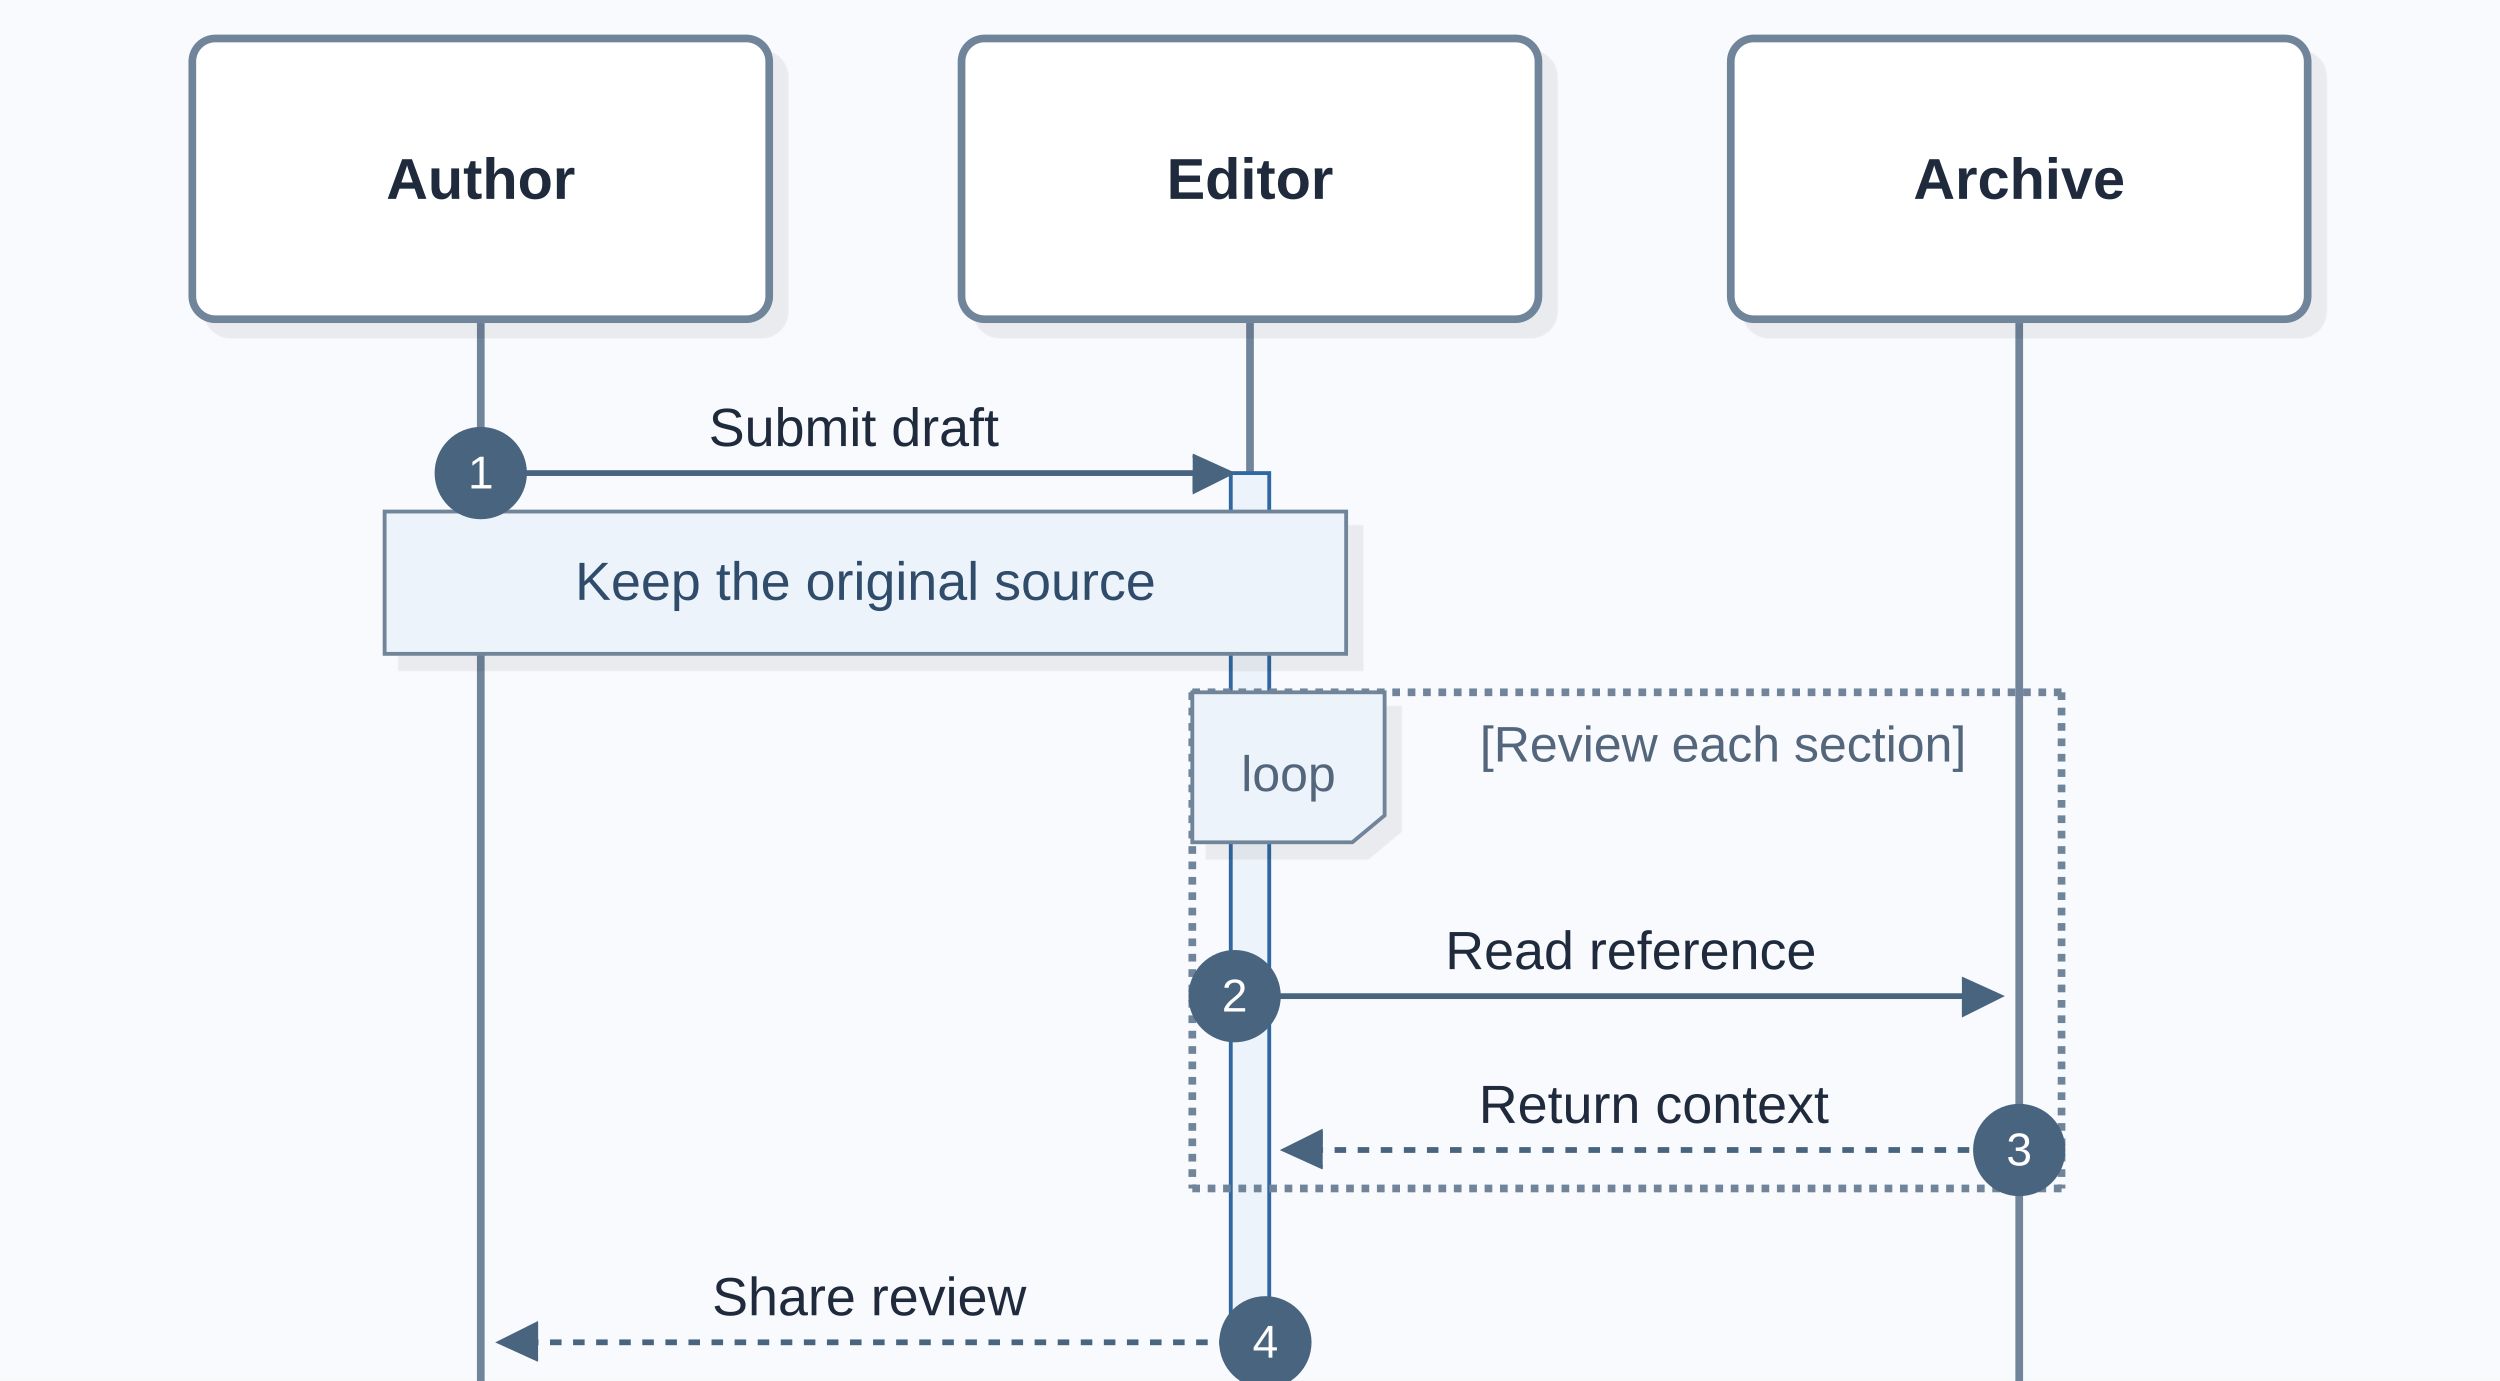
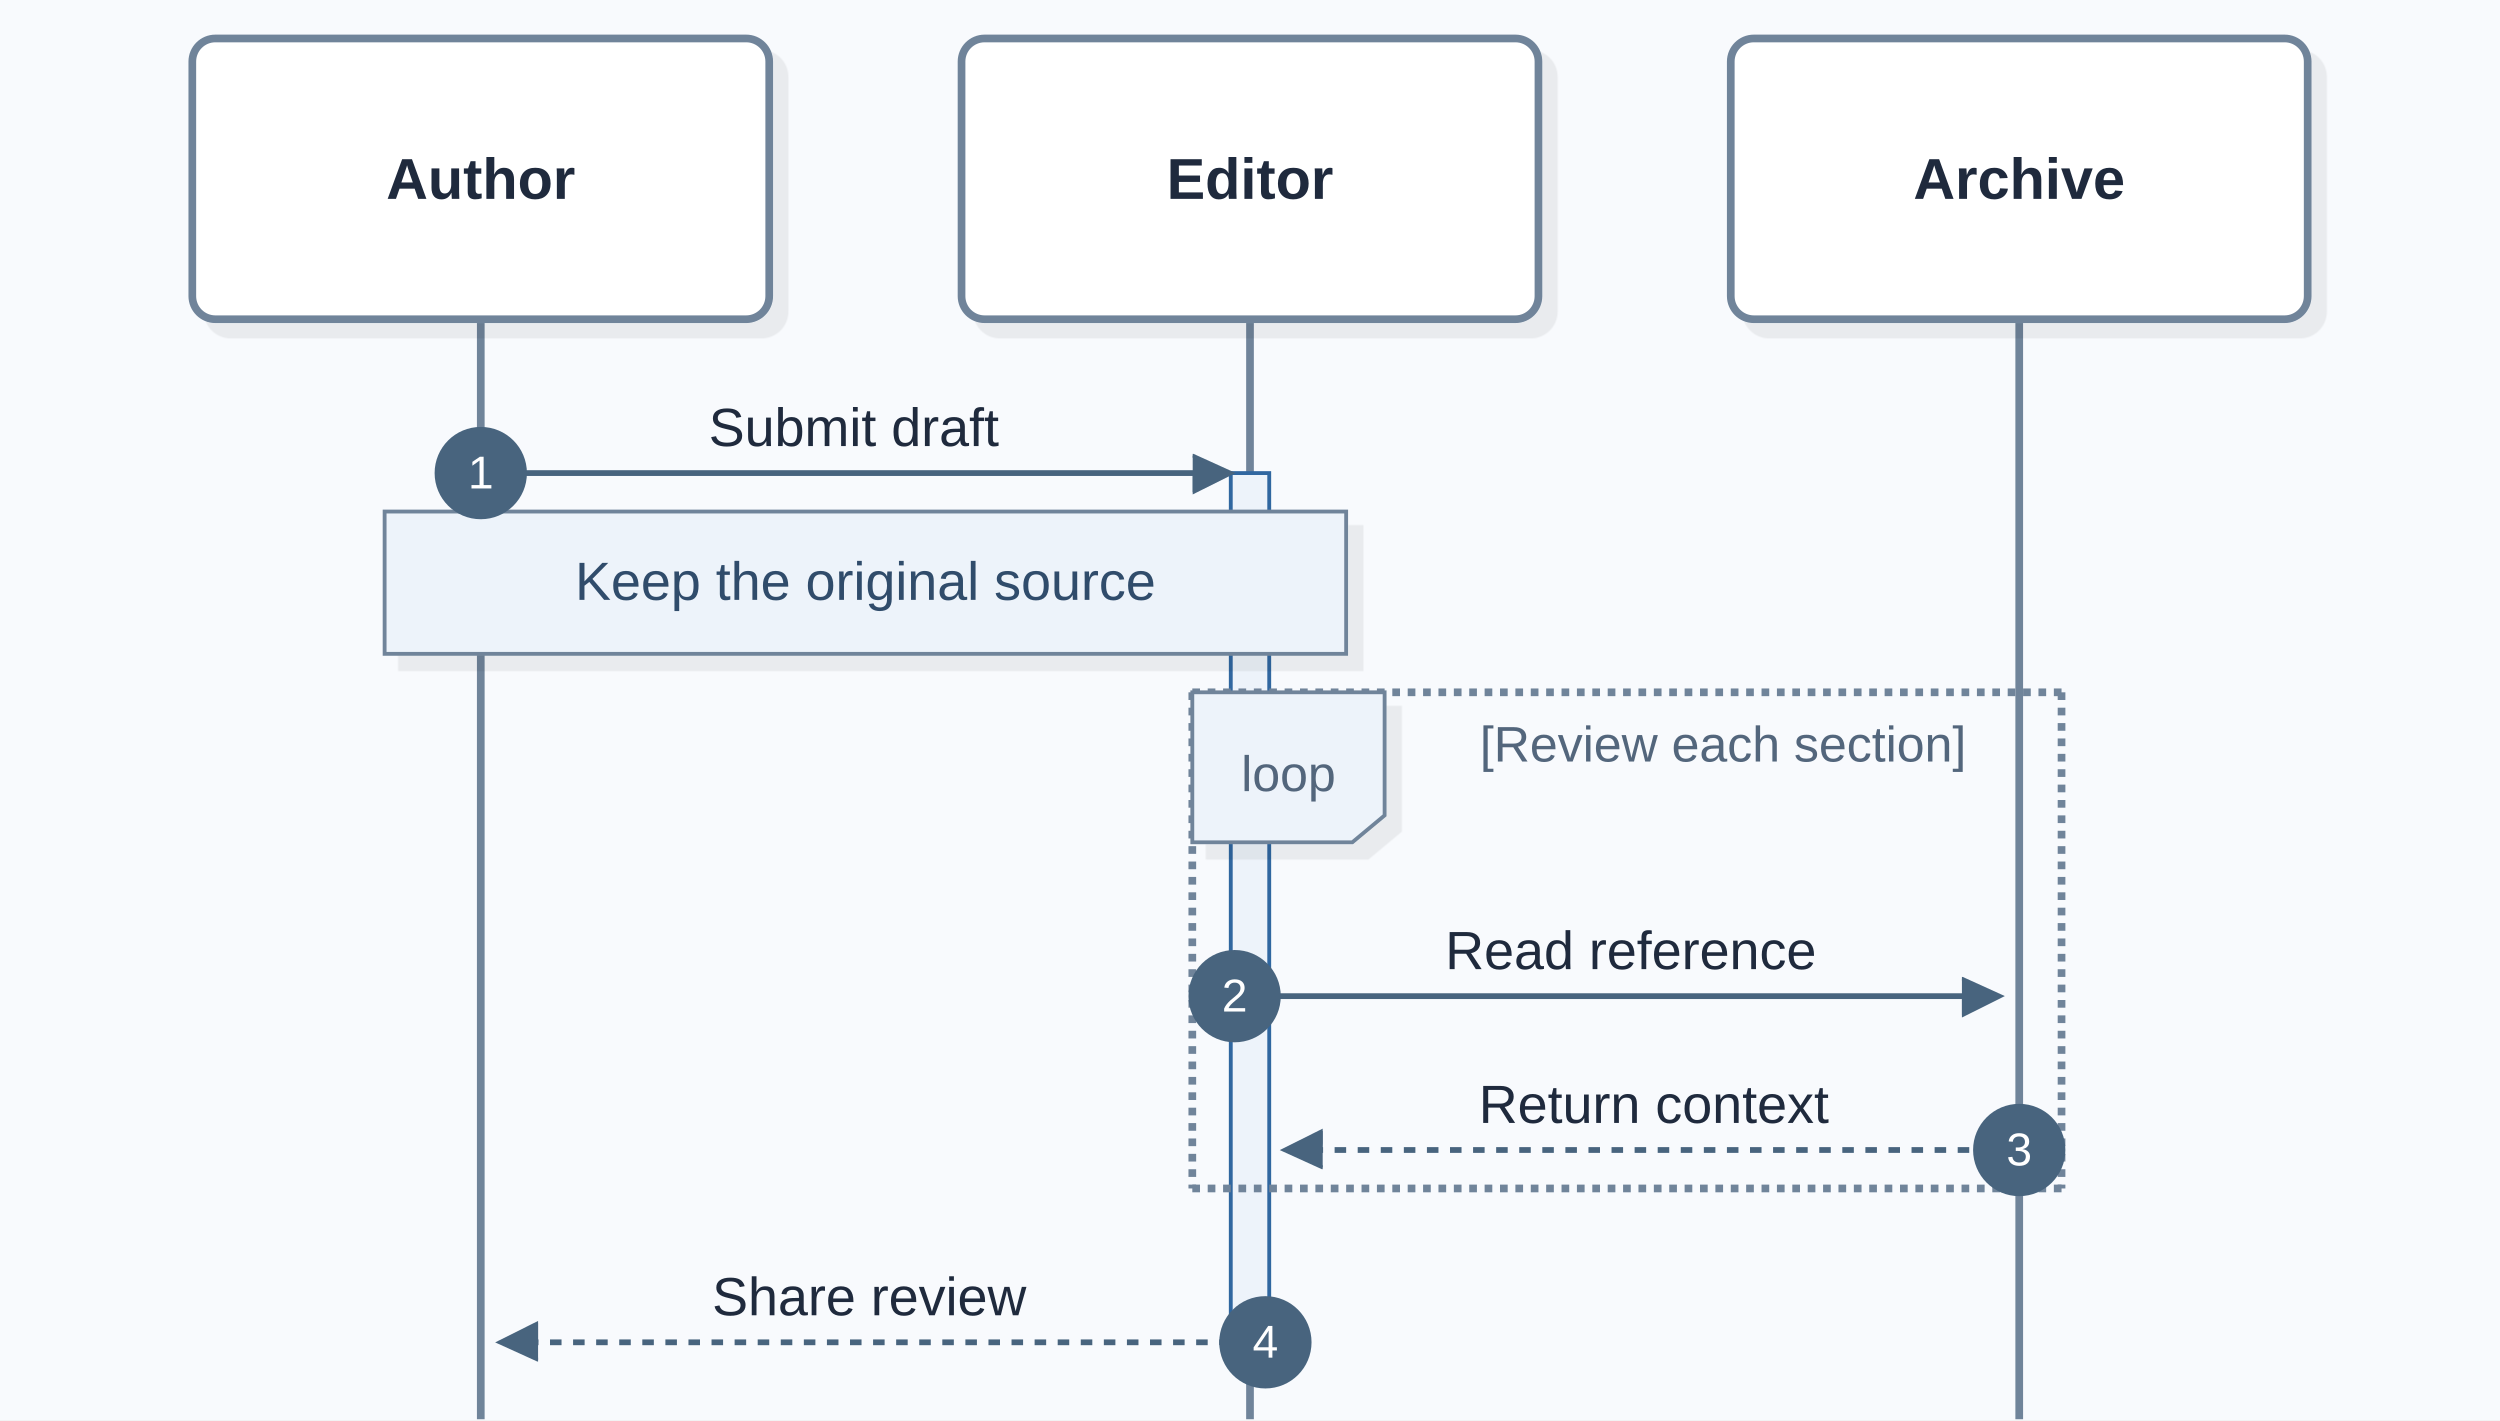
- <svg xmlns="http://www.w3.org/2000/svg" id="atlas-sequence" width="100%" style="max-width: 650px;" viewBox="-50 -10 650 359" role="graphics-document document" aria-roledescription="sequence">
-   <rect class="merman-theme-canvas-base" data-merman-theme-canvas="base" aria-hidden="true" pointer-events="none" x="-50" y="-10" width="650" height="359" fill="#F8FAFD" />
+ <svg xmlns="http://www.w3.org/2000/svg" id="theme-atlas-sequence" width="100%" style="max-width: 650px;" viewBox="-50 -10 650 369.25" role="graphics-document document" aria-roledescription="sequence">
+   <rect class="merman-theme-canvas-base" data-merman-theme-canvas="base" aria-hidden="true" pointer-events="none" x="-50" y="-10" width="650" height="369.25" fill="#F8FAFD" />
  <g>
    <line id="actor2" x1="475" y1="73" x2="475" y2="359" class="actor-line 200" stroke-width="0.5px" stroke="#999" name="Archive" data-et="life-line" data-id="Archive" />
    <g id="root-2" data-et="participant" data-type="participant" data-id="Archive" data-look="neo">
-       <rect x="400" y="0" fill="#eaeaea" stroke="#666" width="150" height="73" name="Archive" rx="6" ry="6" class="actor actor-top" data-look="neo" filter="url(#atlas-sequence-drop-shadow)" />
+       <rect x="400" y="0" fill="#eaeaea" stroke="#666" width="150" height="73" name="Archive" rx="6" ry="6" class="actor actor-top" data-look="neo" filter="url(#theme-atlas-sequence-drop-shadow)" />
      <text x="475" y="36.5" dominant-baseline="central" alignment-baseline="central" class="actor actor-box" style="text-anchor: middle;font-family:&quot;Recursive Variable&quot;,arial,sans-serif;font-size:15px;font-weight:600;font-style:normal;">
        <tspan x="475" dy="0">Archive</tspan>
      </text>
    </g>
  </g>
  <g>
    <line id="actor1" x1="275" y1="73" x2="275" y2="359" class="actor-line 200" stroke-width="0.5px" stroke="#999" name="Editor" data-et="life-line" data-id="Editor" />
    <g id="root-1" data-et="participant" data-type="participant" data-id="Editor" data-look="neo">
-       <rect x="200" y="0" fill="#eaeaea" stroke="#666" width="150" height="73" name="Editor" rx="6" ry="6" class="actor actor-top" data-look="neo" filter="url(#atlas-sequence-drop-shadow)" />
+       <rect x="200" y="0" fill="#eaeaea" stroke="#666" width="150" height="73" name="Editor" rx="6" ry="6" class="actor actor-top" data-look="neo" filter="url(#theme-atlas-sequence-drop-shadow)" />
      <text x="275" y="36.5" dominant-baseline="central" alignment-baseline="central" class="actor actor-box" style="text-anchor: middle;font-family:&quot;Recursive Variable&quot;,arial,sans-serif;font-size:15px;font-weight:600;font-style:normal;">
        <tspan x="275" dy="0">Editor</tspan>
      </text>
    </g>
  </g>
  <g>
    <line id="actor0" x1="75" y1="73" x2="75" y2="359" class="actor-line 200" stroke-width="0.5px" stroke="#999" name="Author" data-et="life-line" data-id="Author" />
    <g id="root-0" data-et="participant" data-type="participant" data-id="Author" data-look="neo">
-       <rect x="0" y="0" fill="#eaeaea" stroke="#666" width="150" height="73" name="Author" rx="6" ry="6" class="actor actor-top" data-look="neo" filter="url(#atlas-sequence-drop-shadow)" />
+       <rect x="0" y="0" fill="#eaeaea" stroke="#666" width="150" height="73" name="Author" rx="6" ry="6" class="actor actor-top" data-look="neo" filter="url(#theme-atlas-sequence-drop-shadow)" />
      <text x="75" y="36.5" dominant-baseline="central" alignment-baseline="central" class="actor actor-box" style="text-anchor: middle;font-family:&quot;Recursive Variable&quot;,arial,sans-serif;font-size:15px;font-weight:600;font-style:normal;">
        <tspan x="75" dy="0">Author</tspan>
      </text>
    </g>
  </g>
-   <style>#atlas-sequence{font-family:"Recursive Variable",arial,sans-serif;font-size:14px;fill:#28253D;}@keyframes edge-animation-frame{from{stroke-dashoffset:0;}}@keyframes dash{to{stroke-dashoffset:0;}}#atlas-sequence .edge-animation-slow{stroke-dasharray:9,5!important;stroke-dashoffset:900;animation:dash 50s linear infinite;stroke-linecap:round;}#atlas-sequence .edge-animation-fast{stroke-dasharray:9,5!important;stroke-dashoffset:900;animation:dash 20s linear infinite;stroke-linecap:round;}#atlas-sequence .error-icon{fill:#ffffff;}#atlas-sequence .error-text{fill:#000000;stroke:#000000;}#atlas-sequence .edge-thickness-normal{stroke-width:1px;}#atlas-sequence .edge-thickness-thick{stroke-width:3.5px;}#atlas-sequence .edge-pattern-solid{stroke-dasharray:0;}#atlas-sequence .edge-thickness-invisible{stroke-width:0;fill:none;}#atlas-sequence .edge-pattern-dashed{stroke-dasharray:3;}#atlas-sequence .edge-pattern-dotted{stroke-dasharray:2;}#atlas-sequence .marker{fill:#000000;stroke:#000000;}#atlas-sequence .marker.cross{stroke:#000000;}#atlas-sequence svg{font-family:"Recursive Variable",arial,sans-serif;font-size:14px;}#atlas-sequence p{margin:0;}#atlas-sequence .actor{stroke:#70849A;fill:#FFFFFF;stroke-width:2;}#atlas-sequence rect.actor.outer-path[data-look="neo"]{filter:url(#atlas-sequence-drop-shadow);}#atlas-sequence rect.note[data-look="neo"]{stroke:#70849A;fill:#EDF3FA;filter:url(#atlas-sequence-drop-shadow);}#atlas-sequence text.actor&gt;tspan{stroke:none;}#atlas-sequence .actor-line{stroke:#70849A;}#atlas-sequence .innerArc{stroke-width:1.5;stroke-dasharray:none;}#atlas-sequence .messageLine0{stroke-width:1.5;stroke-dasharray:none;}#atlas-sequence .messageLine1{stroke-width:1.5;stroke-dasharray:2,2;}#atlas-sequence .messageLine0,#atlas-sequence .messageLine1{stroke:#48647E;}#atlas-sequence [id="atlas-sequence-arrowhead"] path,#atlas-sequence [id="atlas-sequence-crosshead"] path,#atlas-sequence [id="atlas-sequence-filled-head"] path,#atlas-sequence [id="atlas-sequence-solidTopArrowHead"] path,#atlas-sequence [id="atlas-sequence-solidBottomArrowHead"] path{fill:#48647E;stroke:#48647E;}#atlas-sequence [id="atlas-sequence-stickTopArrowHead"] path,#atlas-sequence [id="atlas-sequence-stickBottomArrowHead"] path{stroke:#48647E;}#atlas-sequence [id="atlas-sequence-sequencenumber"]{fill:#48647E;}#atlas-sequence .sequenceNumber,#atlas-sequence .sequenceNumber&gt;tspan{fill:#FFFFFF;}#atlas-sequence .messageText{stroke:none;}#atlas-sequence .labelBox{stroke:#70849A;fill:#EDF3FA;filter:url(#atlas-sequence-drop-shadow);}#atlas-sequence .labelText,#atlas-sequence .labelText&gt;tspan{stroke:none;}#atlas-sequence .loopText,#atlas-sequence .loopText&gt;tspan{stroke:none;}#atlas-sequence .sectionTitle,#atlas-sequence .sectionTitle&gt;tspan{stroke:none;}#atlas-sequence .loopLine{stroke-width:2px;stroke-dasharray:2,2;stroke:#70849A;fill:#28253D;}#atlas-sequence .note{stroke:#70849A;fill:#EDF3FA;}#atlas-sequence .noteText,#atlas-sequence .noteText&gt;tspan{stroke:none;}#atlas-sequence .activation0{fill:hsl(-120, 0%, 80%);stroke:hsl(-120, 0%, 70%);}#atlas-sequence .activation1{fill:hsl(-120, 0%, 80%);stroke:hsl(-120, 0%, 70%);}#atlas-sequence .activation2{fill:hsl(-120, 0%, 80%);stroke:hsl(-120, 0%, 70%);}#atlas-sequence .actorPopupMenu{position:absolute;}#atlas-sequence .actorPopupMenuPanel{position:absolute;fill:#ffffff;box-shadow:0px 8px 16px 0px rgba(0,0,0,0.2);filter:drop-shadow(3px 5px 2px rgb(0 0 0 / 0.4));}#atlas-sequence .actor-man circle,#atlas-sequence line{fill:#ffffff;stroke-width:2px;}#atlas-sequence .actor-man line,#atlas-sequence .actor-man circle,#atlas-sequence .actor line,#atlas-sequence .actor circle{fill:#FFFFFF;}#atlas-sequence .actor-man line,#atlas-sequence .actor-man circle,#atlas-sequence .actor line,#atlas-sequence .actor circle{stroke:#70849A;}#atlas-sequence .activation0,#atlas-sequence .activation1,#atlas-sequence .activation2{fill:#EDF3FA;}#atlas-sequence .activation0,#atlas-sequence .activation1,#atlas-sequence .activation2{stroke:#3067A0;}#atlas-sequence text.actor,#atlas-sequence text.actor&gt;tspan,#atlas-sequence text.text,#atlas-sequence text.text&gt;tspan{font-family:"Recursive Variable",arial,sans-serif;font-size:15px;font-weight:600;font-style:normal;fill:#1F2A3D;}#atlas-sequence .messageText,#atlas-sequence .messageText&gt;tspan{font-family:"Recursive Variable",arial,sans-serif;font-size:14px;font-weight:400;font-style:normal;fill:#1F2A3D;}#atlas-sequence .noteText,#atlas-sequence .noteText&gt;tspan{font-family:"Recursive Variable",arial,sans-serif;font-size:14px;font-weight:400;font-style:normal;fill:#304C6B;}#atlas-sequence .loopText,#atlas-sequence .loopText&gt;tspan,#atlas-sequence .sectionTitle,#atlas-sequence .sectionTitle&gt;tspan,#atlas-sequence .labelText,#atlas-sequence .labelText&gt;tspan{font-family:"Recursive Variable",arial,sans-serif;font-size:13px;font-weight:400;font-style:normal;fill:#53667C;}#atlas-sequence g rect.rect{filter:url(#atlas-sequence-drop-shadow);stroke:#28253D;}#atlas-sequence :root{--mermaid-font-family:"trebuchet ms",verdana,arial,sans-serif;}</style>
+   <style>#theme-atlas-sequence{font-family:"Recursive Variable",arial,sans-serif;font-size:14px;fill:#28253D;}@keyframes edge-animation-frame{from{stroke-dashoffset:0;}}@keyframes dash{to{stroke-dashoffset:0;}}#theme-atlas-sequence .edge-animation-slow{stroke-dasharray:9,5!important;stroke-dashoffset:900;animation:dash 50s linear infinite;stroke-linecap:round;}#theme-atlas-sequence .edge-animation-fast{stroke-dasharray:9,5!important;stroke-dashoffset:900;animation:dash 20s linear infinite;stroke-linecap:round;}#theme-atlas-sequence .error-icon{fill:#ffffff;}#theme-atlas-sequence .error-text{fill:#000000;stroke:#000000;}#theme-atlas-sequence .edge-thickness-normal{stroke-width:1px;}#theme-atlas-sequence .edge-thickness-thick{stroke-width:3.5px;}#theme-atlas-sequence .edge-pattern-solid{stroke-dasharray:0;}#theme-atlas-sequence .edge-thickness-invisible{stroke-width:0;fill:none;}#theme-atlas-sequence .edge-pattern-dashed{stroke-dasharray:3;}#theme-atlas-sequence .edge-pattern-dotted{stroke-dasharray:2;}#theme-atlas-sequence .marker{fill:#000000;stroke:#000000;}#theme-atlas-sequence .marker.cross{stroke:#000000;}#theme-atlas-sequence svg{font-family:"Recursive Variable",arial,sans-serif;font-size:14px;}#theme-atlas-sequence p{margin:0;}#theme-atlas-sequence .actor{stroke:#70849A;fill:#FFFFFF;stroke-width:2;}#theme-atlas-sequence rect.actor.outer-path[data-look="neo"]{filter:url(#theme-atlas-sequence-drop-shadow);}#theme-atlas-sequence rect.note[data-look="neo"]{stroke:#70849A;fill:#EDF3FA;filter:url(#theme-atlas-sequence-drop-shadow);}#theme-atlas-sequence text.actor&gt;tspan{stroke:none;}#theme-atlas-sequence .actor-line{stroke:#70849A;}#theme-atlas-sequence .innerArc{stroke-width:1.5;stroke-dasharray:none;}#theme-atlas-sequence .messageLine0{stroke-width:1.5;stroke-dasharray:none;}#theme-atlas-sequence .messageLine1{stroke-width:1.5;stroke-dasharray:2,2;}#theme-atlas-sequence .messageLine0,#theme-atlas-sequence .messageLine1{stroke:#48647E;}#theme-atlas-sequence [id="theme-atlas-sequence-arrowhead"] path,#theme-atlas-sequence [id="theme-atlas-sequence-crosshead"] path,#theme-atlas-sequence [id="theme-atlas-sequence-filled-head"] path,#theme-atlas-sequence [id="theme-atlas-sequence-solidTopArrowHead"] path,#theme-atlas-sequence [id="theme-atlas-sequence-solidBottomArrowHead"] path{fill:#48647E;stroke:#48647E;}#theme-atlas-sequence [id="theme-atlas-sequence-stickTopArrowHead"] path,#theme-atlas-sequence [id="theme-atlas-sequence-stickBottomArrowHead"] path{stroke:#48647E;}#theme-atlas-sequence [id="theme-atlas-sequence-sequencenumber"]{fill:#48647E;}#theme-atlas-sequence .sequenceNumber,#theme-atlas-sequence .sequenceNumber&gt;tspan{fill:#FFFFFF;}#theme-atlas-sequence .messageText{stroke:none;}#theme-atlas-sequence .labelBox{stroke:#70849A;fill:#EDF3FA;filter:url(#theme-atlas-sequence-drop-shadow);}#theme-atlas-sequence .labelText,#theme-atlas-sequence .labelText&gt;tspan{stroke:none;}#theme-atlas-sequence .loopText,#theme-atlas-sequence .loopText&gt;tspan{stroke:none;}#theme-atlas-sequence .sectionTitle,#theme-atlas-sequence .sectionTitle&gt;tspan{stroke:none;}#theme-atlas-sequence .loopLine{stroke-width:2px;stroke-dasharray:2,2;stroke:#70849A;fill:#28253D;}#theme-atlas-sequence .note{stroke:#70849A;fill:#EDF3FA;}#theme-atlas-sequence .noteText,#theme-atlas-sequence .noteText&gt;tspan{stroke:none;}#theme-atlas-sequence .activation0{fill:hsl(-120, 0%, 80%);stroke:hsl(-120, 0%, 70%);}#theme-atlas-sequence .activation1{fill:hsl(-120, 0%, 80%);stroke:hsl(-120, 0%, 70%);}#theme-atlas-sequence .activation2{fill:hsl(-120, 0%, 80%);stroke:hsl(-120, 0%, 70%);}#theme-atlas-sequence .actorPopupMenu{position:absolute;}#theme-atlas-sequence .actorPopupMenuPanel{position:absolute;fill:#ffffff;box-shadow:0px 8px 16px 0px rgba(0,0,0,0.2);filter:drop-shadow(3px 5px 2px rgb(0 0 0 / 0.4));}#theme-atlas-sequence .actor-man circle,#theme-atlas-sequence line{fill:#ffffff;stroke-width:2px;}#theme-atlas-sequence .actor-man line,#theme-atlas-sequence .actor-man circle,#theme-atlas-sequence .actor line,#theme-atlas-sequence .actor circle{fill:#FFFFFF;}#theme-atlas-sequence .actor-man line,#theme-atlas-sequence .actor-man circle,#theme-atlas-sequence .actor line,#theme-atlas-sequence .actor circle{stroke:#70849A;}#theme-atlas-sequence .activation0,#theme-atlas-sequence .activation1,#theme-atlas-sequence .activation2{fill:#EDF3FA;}#theme-atlas-sequence .activation0,#theme-atlas-sequence .activation1,#theme-atlas-sequence .activation2{stroke:#3067A0;}#theme-atlas-sequence text.actor,#theme-atlas-sequence text.actor&gt;tspan,#theme-atlas-sequence text.text,#theme-atlas-sequence text.text&gt;tspan{font-family:"Recursive Variable",arial,sans-serif;font-size:15px;font-weight:600;font-style:normal;fill:#1F2A3D;}#theme-atlas-sequence .messageText,#theme-atlas-sequence .messageText&gt;tspan{font-family:"Recursive Variable",arial,sans-serif;font-size:14px;font-weight:400;font-style:normal;fill:#1F2A3D;}#theme-atlas-sequence .noteText,#theme-atlas-sequence .noteText&gt;tspan{font-family:"Recursive Variable",arial,sans-serif;font-size:14px;font-weight:400;font-style:normal;fill:#304C6B;}#theme-atlas-sequence .loopText,#theme-atlas-sequence .loopText&gt;tspan,#theme-atlas-sequence .sectionTitle,#theme-atlas-sequence .sectionTitle&gt;tspan,#theme-atlas-sequence .labelText,#theme-atlas-sequence .labelText&gt;tspan{font-family:"Recursive Variable",arial,sans-serif;font-size:13px;font-weight:400;font-style:normal;fill:#53667C;}#theme-atlas-sequence g rect.rect{filter:url(#theme-atlas-sequence-drop-shadow);stroke:#28253D;}#theme-atlas-sequence :root{--mermaid-font-family:"trebuchet ms",verdana,arial,sans-serif;}</style>
  <g />
  <defs>
-     <symbol id="atlas-sequence-computer" width="24" height="24">
+     <symbol id="theme-atlas-sequence-computer" width="24" height="24">
      <path transform="scale(.5)" d="M2 2v13h20v-13h-20zm18 11h-16v-9h16v9zm-10.228 6l.466-1h3.524l.467 1h-4.457zm14.228 3h-24l2-6h2.104l-1.33 4h18.45l-1.297-4h2.073l2 6zm-5-10h-14v-7h14v7z" />
    </symbol>
  </defs>
  <defs>
-     <symbol id="atlas-sequence-database" fill-rule="evenodd" clip-rule="evenodd">
+     <symbol id="theme-atlas-sequence-database" fill-rule="evenodd" clip-rule="evenodd">
      <path transform="scale(.5)" d="M12.258.001l.256.004.255.005.253.008.251.01.249.012.247.015.246.016.242.019.241.02.239.023.236.024.233.027.231.028.229.031.225.032.223.034.22.036.217.038.214.04.211.041.208.043.205.045.201.046.198.048.194.05.191.051.187.053.183.054.18.056.175.057.172.059.168.06.163.061.16.063.155.064.15.066.074.033.073.033.071.034.07.034.069.035.068.035.067.035.066.035.064.036.064.036.062.036.06.036.06.037.058.037.058.037.055.038.055.038.053.038.052.038.051.039.05.039.048.039.047.039.045.04.044.04.043.04.041.04.04.041.039.041.037.041.036.041.034.041.033.042.032.042.03.042.029.042.027.042.026.043.024.043.023.043.021.043.02.043.018.044.017.043.015.044.013.044.012.044.011.045.009.044.007.045.006.045.004.045.002.045.001.045v17l-.001.045-.002.045-.004.045-.006.045-.007.045-.009.044-.011.045-.012.044-.013.044-.015.044-.017.043-.018.044-.02.043-.021.043-.023.043-.024.043-.026.043-.027.042-.029.042-.03.042-.032.042-.033.042-.034.041-.036.041-.037.041-.039.041-.04.041-.041.04-.043.04-.044.04-.045.04-.047.039-.048.039-.05.039-.051.039-.052.038-.053.038-.055.038-.055.038-.058.037-.058.037-.06.037-.06.036-.062.036-.064.036-.064.036-.066.035-.067.035-.068.035-.069.035-.07.034-.071.034-.073.033-.074.033-.15.066-.155.064-.16.063-.163.061-.168.06-.172.059-.175.057-.18.056-.183.054-.187.053-.191.051-.194.05-.198.048-.201.046-.205.045-.208.043-.211.041-.214.04-.217.038-.22.036-.223.034-.225.032-.229.031-.231.028-.233.027-.236.024-.239.023-.241.02-.242.019-.246.016-.247.015-.249.012-.251.01-.253.008-.255.005-.256.004-.258.001-.258-.001-.256-.004-.255-.005-.253-.008-.251-.01-.249-.012-.247-.015-.245-.016-.243-.019-.241-.02-.238-.023-.236-.024-.234-.027-.231-.028-.228-.031-.226-.032-.223-.034-.22-.036-.217-.038-.214-.04-.211-.041-.208-.043-.204-.045-.201-.046-.198-.048-.195-.05-.19-.051-.187-.053-.184-.054-.179-.056-.176-.057-.172-.059-.167-.06-.164-.061-.159-.063-.155-.064-.151-.066-.074-.033-.072-.033-.072-.034-.07-.034-.069-.035-.068-.035-.067-.035-.066-.035-.064-.036-.063-.036-.062-.036-.061-.036-.06-.037-.058-.037-.057-.037-.056-.038-.055-.038-.053-.038-.052-.038-.051-.039-.049-.039-.049-.039-.046-.039-.046-.04-.044-.04-.043-.04-.041-.04-.04-.041-.039-.041-.037-.041-.036-.041-.034-.041-.033-.042-.032-.042-.03-.042-.029-.042-.027-.042-.026-.043-.024-.043-.023-.043-.021-.043-.02-.043-.018-.044-.017-.043-.015-.044-.013-.044-.012-.044-.011-.045-.009-.044-.007-.045-.006-.045-.004-.045-.002-.045-.001-.045v-17l.001-.045.002-.045.004-.045.006-.045.007-.045.009-.044.011-.045.012-.044.013-.044.015-.044.017-.043.018-.044.02-.043.021-.043.023-.043.024-.043.026-.043.027-.042.029-.042.03-.042.032-.042.033-.042.034-.041.036-.041.037-.041.039-.041.04-.041.041-.04.043-.04.044-.04.046-.04.046-.039.049-.039.049-.039.051-.039.052-.038.053-.038.055-.038.056-.038.057-.037.058-.037.06-.037.061-.036.062-.036.063-.036.064-.036.066-.035.067-.035.068-.035.069-.035.07-.034.072-.034.072-.033.074-.033.151-.066.155-.064.159-.063.164-.061.167-.06.172-.059.176-.057.179-.056.184-.054.187-.053.19-.051.195-.05.198-.048.201-.046.204-.045.208-.043.211-.041.214-.04.217-.038.22-.036.223-.034.226-.032.228-.031.231-.028.234-.027.236-.024.238-.023.241-.02.243-.019.245-.016.247-.015.249-.012.251-.01.253-.008.255-.005.256-.004.258-.001.258.001zm-9.258 20.499v.01l.001.021.003.021.004.022.005.021.006.022.007.022.009.023.01.022.011.023.012.023.013.023.015.023.016.024.017.023.018.024.019.024.021.024.022.025.023.024.024.025.052.049.056.05.061.051.066.051.07.051.075.051.079.052.084.052.088.052.092.052.097.052.102.051.105.052.11.052.114.051.119.051.123.051.127.05.131.05.135.05.139.048.144.049.147.047.152.047.155.047.16.045.163.045.167.043.171.043.176.041.178.041.183.039.187.039.19.037.194.035.197.035.202.033.204.031.209.03.212.029.216.027.219.025.222.024.226.021.23.02.233.018.236.016.24.015.243.012.246.01.249.008.253.005.256.004.259.001.26-.001.257-.004.254-.005.25-.008.247-.011.244-.012.241-.014.237-.016.233-.018.231-.021.226-.021.224-.024.22-.026.216-.027.212-.028.21-.031.205-.031.202-.034.198-.034.194-.036.191-.037.187-.039.183-.04.179-.04.175-.042.172-.043.168-.044.163-.045.16-.046.155-.046.152-.047.148-.048.143-.049.139-.049.136-.05.131-.05.126-.05.123-.051.118-.052.114-.051.11-.052.106-.052.101-.052.096-.052.092-.052.088-.053.083-.051.079-.052.074-.052.07-.051.065-.051.06-.051.056-.05.051-.05.023-.024.023-.025.021-.024.02-.024.019-.024.018-.024.017-.024.015-.023.014-.024.013-.023.012-.023.01-.023.01-.022.008-.022.006-.022.006-.022.004-.022.004-.021.001-.021.001-.021v-4.127l-.077.055-.08.053-.083.054-.085.053-.087.052-.09.052-.093.051-.095.05-.097.05-.1.049-.102.049-.105.048-.106.047-.109.047-.111.046-.114.045-.115.045-.118.044-.12.043-.122.042-.124.042-.126.041-.128.04-.13.04-.132.038-.134.038-.135.037-.138.037-.139.035-.142.035-.143.034-.144.033-.147.032-.148.031-.15.03-.151.03-.153.029-.154.027-.156.027-.158.026-.159.025-.161.024-.162.023-.163.022-.165.021-.166.02-.167.019-.169.018-.169.017-.171.016-.173.015-.173.014-.175.013-.175.012-.177.011-.178.01-.179.008-.179.008-.181.006-.182.005-.182.004-.184.003-.184.002h-.37l-.184-.002-.184-.003-.182-.004-.182-.005-.181-.006-.179-.008-.179-.008-.178-.01-.176-.011-.176-.012-.175-.013-.173-.014-.172-.015-.171-.016-.17-.017-.169-.018-.167-.019-.166-.02-.165-.021-.163-.022-.162-.023-.161-.024-.159-.025-.157-.026-.156-.027-.155-.027-.153-.029-.151-.03-.15-.03-.148-.031-.146-.032-.145-.033-.143-.034-.141-.035-.14-.035-.137-.037-.136-.037-.134-.038-.132-.038-.13-.04-.128-.04-.126-.041-.124-.042-.122-.042-.12-.044-.117-.043-.116-.045-.113-.045-.112-.046-.109-.047-.106-.047-.105-.048-.102-.049-.1-.049-.097-.05-.095-.05-.093-.052-.09-.051-.087-.052-.085-.053-.083-.054-.08-.054-.077-.054v4.127zm0-5.654v.011l.001.021.003.021.004.021.005.022.006.022.007.022.009.022.01.022.011.023.012.023.013.023.015.024.016.023.017.024.018.024.019.024.021.024.022.024.023.025.024.024.052.05.056.05.061.05.066.051.07.051.075.052.079.051.084.052.088.052.092.052.097.052.102.052.105.052.11.051.114.051.119.052.123.05.127.051.131.05.135.049.139.049.144.048.147.048.152.047.155.046.16.045.163.045.167.044.171.042.176.042.178.04.183.04.187.038.19.037.194.036.197.034.202.033.204.032.209.03.212.028.216.027.219.025.222.024.226.022.23.02.233.018.236.016.24.014.243.012.246.01.249.008.253.006.256.003.259.001.26-.001.257-.003.254-.006.25-.008.247-.01.244-.012.241-.015.237-.016.233-.018.231-.02.226-.022.224-.024.22-.025.216-.027.212-.029.21-.03.205-.032.202-.033.198-.035.194-.036.191-.037.187-.039.183-.039.179-.041.175-.042.172-.043.168-.044.163-.045.16-.045.155-.047.152-.047.148-.048.143-.048.139-.05.136-.049.131-.05.126-.051.123-.051.118-.051.114-.052.11-.052.106-.052.101-.052.096-.052.092-.052.088-.052.083-.052.079-.052.074-.051.07-.052.065-.051.06-.05.056-.051.051-.049.023-.025.023-.024.021-.025.02-.024.019-.024.018-.024.017-.024.015-.023.014-.023.013-.024.012-.022.01-.023.01-.023.008-.022.006-.022.006-.022.004-.021.004-.022.001-.021.001-.021v-4.139l-.077.054-.08.054-.083.054-.085.052-.087.053-.09.051-.093.051-.095.051-.097.05-.1.049-.102.049-.105.048-.106.047-.109.047-.111.046-.114.045-.115.044-.118.044-.12.044-.122.042-.124.042-.126.041-.128.04-.13.039-.132.039-.134.038-.135.037-.138.036-.139.036-.142.035-.143.033-.144.033-.147.033-.148.031-.15.03-.151.03-.153.028-.154.028-.156.027-.158.026-.159.025-.161.024-.162.023-.163.022-.165.021-.166.02-.167.019-.169.018-.169.017-.171.016-.173.015-.173.014-.175.013-.175.012-.177.011-.178.009-.179.009-.179.007-.181.007-.182.005-.182.004-.184.003-.184.002h-.37l-.184-.002-.184-.003-.182-.004-.182-.005-.181-.007-.179-.007-.179-.009-.178-.009-.176-.011-.176-.012-.175-.013-.173-.014-.172-.015-.171-.016-.17-.017-.169-.018-.167-.019-.166-.02-.165-.021-.163-.022-.162-.023-.161-.024-.159-.025-.157-.026-.156-.027-.155-.028-.153-.028-.151-.03-.15-.03-.148-.031-.146-.033-.145-.033-.143-.033-.141-.035-.14-.036-.137-.036-.136-.037-.134-.038-.132-.039-.13-.039-.128-.04-.126-.041-.124-.042-.122-.043-.12-.043-.117-.044-.116-.044-.113-.046-.112-.046-.109-.046-.106-.047-.105-.048-.102-.049-.1-.049-.097-.05-.095-.051-.093-.051-.09-.051-.087-.053-.085-.052-.083-.054-.08-.054-.077-.054v4.139zm0-5.666v.011l.001.02.003.022.004.021.005.022.006.021.007.022.009.023.01.022.011.023.012.023.013.023.015.023.016.024.017.024.018.023.019.024.021.025.022.024.023.024.024.025.052.05.056.05.061.05.066.051.07.051.075.052.079.051.084.052.088.052.092.052.097.052.102.052.105.051.11.052.114.051.119.051.123.051.127.05.131.05.135.05.139.049.144.048.147.048.152.047.155.046.16.045.163.045.167.043.171.043.176.042.178.04.183.04.187.038.19.037.194.036.197.034.202.033.204.032.209.03.212.028.216.027.219.025.222.024.226.021.23.02.233.018.236.017.24.014.243.012.246.01.249.008.253.006.256.003.259.001.26-.001.257-.003.254-.006.25-.008.247-.01.244-.013.241-.014.237-.016.233-.018.231-.02.226-.022.224-.024.22-.025.216-.027.212-.029.21-.03.205-.032.202-.033.198-.035.194-.036.191-.037.187-.039.183-.039.179-.041.175-.042.172-.043.168-.044.163-.045.16-.045.155-.047.152-.047.148-.048.143-.049.139-.049.136-.049.131-.051.126-.05.123-.051.118-.052.114-.051.11-.052.106-.052.101-.052.096-.052.092-.052.088-.052.083-.052.079-.052.074-.052.07-.051.065-.051.06-.051.056-.05.051-.049.023-.025.023-.025.021-.024.02-.024.019-.024.018-.024.017-.024.015-.023.014-.024.013-.023.012-.023.01-.022.01-.023.008-.022.006-.022.006-.022.004-.022.004-.021.001-.021.001-.021v-4.153l-.077.054-.08.054-.083.053-.085.053-.087.053-.09.051-.093.051-.095.051-.097.05-.1.049-.102.048-.105.048-.106.048-.109.046-.111.046-.114.046-.115.044-.118.044-.12.043-.122.043-.124.042-.126.041-.128.04-.13.039-.132.039-.134.038-.135.037-.138.036-.139.036-.142.034-.143.034-.144.033-.147.032-.148.032-.15.03-.151.03-.153.028-.154.028-.156.027-.158.026-.159.024-.161.024-.162.023-.163.023-.165.021-.166.02-.167.019-.169.018-.169.017-.171.016-.173.015-.173.014-.175.013-.175.012-.177.01-.178.01-.179.009-.179.007-.181.006-.182.006-.182.004-.184.003-.184.001-.185.001-.185-.001-.184-.001-.184-.003-.182-.004-.182-.006-.181-.006-.179-.007-.179-.009-.178-.01-.176-.01-.176-.012-.175-.013-.173-.014-.172-.015-.171-.016-.17-.017-.169-.018-.167-.019-.166-.02-.165-.021-.163-.023-.162-.023-.161-.024-.159-.024-.157-.026-.156-.027-.155-.028-.153-.028-.151-.03-.15-.03-.148-.032-.146-.032-.145-.033-.143-.034-.141-.034-.14-.036-.137-.036-.136-.037-.134-.038-.132-.039-.13-.039-.128-.041-.126-.041-.124-.041-.122-.043-.12-.043-.117-.044-.116-.044-.113-.046-.112-.046-.109-.046-.106-.048-.105-.048-.102-.048-.1-.05-.097-.049-.095-.051-.093-.051-.09-.052-.087-.052-.085-.053-.083-.053-.08-.054-.077-.054v4.153zm8.74-8.179l-.257.004-.254.005-.25.008-.247.011-.244.012-.241.014-.237.016-.233.018-.231.021-.226.022-.224.023-.22.026-.216.027-.212.028-.21.031-.205.032-.202.033-.198.034-.194.036-.191.038-.187.038-.183.04-.179.041-.175.042-.172.043-.168.043-.163.045-.16.046-.155.046-.152.048-.148.048-.143.048-.139.049-.136.05-.131.05-.126.051-.123.051-.118.051-.114.052-.11.052-.106.052-.101.052-.096.052-.092.052-.088.052-.083.052-.079.052-.074.051-.07.052-.065.051-.06.05-.056.05-.051.05-.023.025-.023.024-.021.024-.02.025-.019.024-.018.024-.017.023-.015.024-.014.023-.013.023-.012.023-.01.023-.01.022-.008.022-.006.023-.006.021-.004.022-.004.021-.001.021-.001.021.001.021.001.021.004.021.004.022.006.021.006.023.008.022.01.022.01.023.012.023.013.023.014.023.015.024.017.023.018.024.019.024.02.025.021.024.023.024.023.025.051.05.056.05.06.05.065.051.07.052.074.051.079.052.083.052.088.052.092.052.096.052.101.052.106.052.11.052.114.052.118.051.123.051.126.051.131.05.136.05.139.049.143.048.148.048.152.048.155.046.16.046.163.045.168.043.172.043.175.042.179.041.183.04.187.038.191.038.194.036.198.034.202.033.205.032.21.031.212.028.216.027.22.026.224.023.226.022.231.021.233.018.237.016.241.014.244.012.247.011.25.008.254.005.257.004.26.001.26-.001.257-.004.254-.005.25-.008.247-.011.244-.012.241-.014.237-.016.233-.018.231-.021.226-.022.224-.023.22-.026.216-.027.212-.028.21-.031.205-.032.202-.033.198-.034.194-.036.191-.038.187-.038.183-.04.179-.041.175-.042.172-.043.168-.043.163-.045.16-.046.155-.046.152-.048.148-.048.143-.048.139-.049.136-.05.131-.05.126-.051.123-.051.118-.051.114-.052.11-.052.106-.052.101-.052.096-.052.092-.052.088-.052.083-.052.079-.052.074-.051.07-.052.065-.051.06-.05.056-.05.051-.05.023-.025.023-.024.021-.024.02-.025.019-.024.018-.024.017-.023.015-.024.014-.023.013-.023.012-.023.01-.023.01-.022.008-.022.006-.023.006-.021.004-.022.004-.021.001-.021.001-.021-.001-.021-.001-.021-.004-.021-.004-.022-.006-.021-.006-.023-.008-.022-.01-.022-.01-.023-.012-.023-.013-.023-.014-.023-.015-.024-.017-.023-.018-.024-.019-.024-.02-.025-.021-.024-.023-.024-.023-.025-.051-.05-.056-.05-.06-.05-.065-.051-.07-.052-.074-.051-.079-.052-.083-.052-.088-.052-.092-.052-.096-.052-.101-.052-.106-.052-.11-.052-.114-.052-.118-.051-.123-.051-.126-.051-.131-.05-.136-.05-.139-.049-.143-.048-.148-.048-.152-.048-.155-.046-.16-.046-.163-.045-.168-.043-.172-.043-.175-.042-.179-.041-.183-.04-.187-.038-.191-.038-.194-.036-.198-.034-.202-.033-.205-.032-.21-.031-.212-.028-.216-.027-.22-.026-.224-.023-.226-.022-.231-.021-.233-.018-.237-.016-.241-.014-.244-.012-.247-.011-.25-.008-.254-.005-.257-.004-.26-.001-.26.001z" />
    </symbol>
  </defs>
  <defs>
-     <symbol id="atlas-sequence-clock" width="24" height="24">
+     <symbol id="theme-atlas-sequence-clock" width="24" height="24">
      <path transform="scale(.5)" d="M12 2c5.514 0 10 4.486 10 10s-4.486 10-10 10-10-4.486-10-10 4.486-10 10-10zm0-2c-6.627 0-12 5.373-12 12s5.373 12 12 12 12-5.373 12-12-5.373-12-12-12zm5.848 12.459c.202.038.202.333.001.372-1.907.361-6.045 1.111-6.547 1.111-.719 0-1.301-.582-1.301-1.301 0-.512.77-5.447 1.125-7.445.034-.192.312-.181.343.014l.985 6.238 5.394 1.011z" />
    </symbol>
  </defs>
  <defs>
-     <marker id="atlas-sequence-arrowhead" refX="7.9" refY="5" markerUnits="userSpaceOnUse" markerWidth="12" markerHeight="12" orient="auto-start-reverse">
+     <marker id="theme-atlas-sequence-arrowhead" refX="7.9" refY="5" markerUnits="userSpaceOnUse" markerWidth="12" markerHeight="12" orient="auto-start-reverse">
      <path d="M -1 0 L 10 5 L 0 10 z" />
    </marker>
  </defs>
  <defs>
-     <marker id="atlas-sequence-crosshead" markerWidth="15" markerHeight="8" orient="auto" refX="4" refY="4.5">
+     <marker id="theme-atlas-sequence-crosshead" markerWidth="15" markerHeight="8" orient="auto" refX="4" refY="4.5">
      <path fill="none" stroke="#000000" stroke-width="1pt" d="M 1,2 L 6,7 M 6,2 L 1,7" style="stroke-dasharray: 0, 0;" />
    </marker>
  </defs>
  <defs>
-     <marker id="atlas-sequence-filled-head" refX="15.5" refY="7" markerWidth="20" markerHeight="28" orient="auto">
+     <marker id="theme-atlas-sequence-filled-head" refX="15.5" refY="7" markerWidth="20" markerHeight="28" orient="auto">
      <path d="M 18,7 L9,13 L14,7 L9,1 Z" />
    </marker>
  </defs>
  <defs>
-     <marker id="atlas-sequence-sequencenumber" refX="15" refY="15" markerWidth="60" markerHeight="40" orient="auto">
+     <marker id="theme-atlas-sequence-sequencenumber" refX="15" refY="15" markerWidth="60" markerHeight="40" orient="auto">
      <circle cx="15" cy="15" r="6" />
    </marker>
  </defs>
  <defs>
-     <marker id="atlas-sequence-solidTopArrowHead" refX="7.9" refY="7.25" markerUnits="userSpaceOnUse" markerWidth="12" markerHeight="12" orient="auto-start-reverse">
+     <marker id="theme-atlas-sequence-solidTopArrowHead" refX="7.9" refY="7.25" markerUnits="userSpaceOnUse" markerWidth="12" markerHeight="12" orient="auto-start-reverse">
      <path d="M 0 0 L 10 8 L 0 8 z" />
    </marker>
  </defs>
  <defs>
-     <marker id="atlas-sequence-solidBottomArrowHead" refX="7.9" refY="0.75" markerUnits="userSpaceOnUse" markerWidth="12" markerHeight="12" orient="auto-start-reverse">
+     <marker id="theme-atlas-sequence-solidBottomArrowHead" refX="7.9" refY="0.75" markerUnits="userSpaceOnUse" markerWidth="12" markerHeight="12" orient="auto-start-reverse">
      <path d="M 0 0 L 10 0 L 0 8 z" />
    </marker>
  </defs>
  <defs>
-     <marker id="atlas-sequence-stickTopArrowHead" refX="7.5" refY="7" markerUnits="userSpaceOnUse" markerWidth="12" markerHeight="12" orient="auto-start-reverse">
+     <marker id="theme-atlas-sequence-stickTopArrowHead" refX="7.5" refY="7" markerUnits="userSpaceOnUse" markerWidth="12" markerHeight="12" orient="auto-start-reverse">
      <path d="M 0 0 L 7 7" stroke="black" stroke-width="1.5" fill="none" />
    </marker>
  </defs>
  <defs>
-     <marker id="atlas-sequence-stickBottomArrowHead" refX="7.5" refY="0" markerUnits="userSpaceOnUse" markerWidth="12" markerHeight="12" orient="auto-start-reverse">
+     <marker id="theme-atlas-sequence-stickBottomArrowHead" refX="7.5" refY="0" markerUnits="userSpaceOnUse" markerWidth="12" markerHeight="12" orient="auto-start-reverse">
      <path d="M 0 7 L 7 0" stroke="black" stroke-width="1.5" fill="none" />
    </marker>
  </defs>
  <defs>
-     <filter id="atlas-sequence-drop-shadow" height="130%" width="130%">
+     <filter id="theme-atlas-sequence-drop-shadow" height="130%" width="130%">
      <feDropShadow dx="4" dy="4" stdDeviation="0" flood-opacity="0.06" flood-color="#000000" />
    </filter>
  </defs>
  <g>
    <rect x="270" y="113" fill="#EDF2AE" stroke="#666" width="10" height="226" class="activation0" data-look="neo" />
  </g>
  <g data-et="note" data-id="i3">
    <rect x="50" y="123" fill="#EDF2AE" stroke="#666" width="250" height="37" class="note" data-look="neo" />
    <text x="175" y="128" text-anchor="middle" dominant-baseline="middle" alignment-baseline="middle" class="noteText" dy="1em" style="font-family:&quot;Recursive Variable&quot;,arial,sans-serif;font-size:14px;font-weight:400;font-style:normal;">
      <tspan x="175">Keep the original source</tspan>
    </text>
  </g>
  <g data-et="control-structure" data-id="i7">
    <line x1="260" y1="170" x2="486" y2="170" class="loopLine" />
    <line x1="486" y1="170" x2="486" y2="299" class="loopLine" />
    <line x1="260" y1="299" x2="486" y2="299" class="loopLine" />
    <line x1="260" y1="170" x2="260" y2="299" class="loopLine" />
    <polygon points="260,170 310,170 310,202 301.6,209 260,209" class="labelBox" />
    <text x="285" y="192" text-anchor="middle" dominant-baseline="middle" alignment-baseline="middle" class="labelText" style="font-family:&quot;Recursive Variable&quot;,arial,sans-serif;font-size:13px;font-weight:400;font-style:normal;">loop</text>
    <text x="398" y="188" text-anchor="middle" class="loopText" style="font-family:&quot;Recursive Variable&quot;,arial,sans-serif;font-size:13px;font-weight:400;font-style:normal;">
      <tspan x="398">[Review each section]</tspan>
    </text>
  </g>
  <text x="172" y="88" text-anchor="middle" dominant-baseline="middle" alignment-baseline="middle" class="messageText" dy="1em" style="font-family:&quot;Recursive Variable&quot;,arial,sans-serif;font-size:14px;font-weight:400;font-style:normal;">Submit draft</text>
-   <line x1="76" y1="113" x2="268" y2="113" class="messageLine0" data-et="message" data-id="i1" data-from="Author" data-to="Editor" stroke-width="2" stroke="none" marker-end="url(#atlas-sequence-arrowhead)" style="fill: none;" />
-   <line x1="75" y1="113" x2="75" y2="113" stroke-width="0" marker-start="url(#atlas-sequence-sequencenumber)" />
+   <line x1="76" y1="113" x2="268" y2="113" class="messageLine0" data-et="message" data-id="i1" data-from="Author" data-to="Editor" stroke-width="2" stroke="none" marker-end="url(#theme-atlas-sequence-arrowhead)" style="fill: none;" />
+   <line x1="75" y1="113" x2="75" y2="113" stroke-width="0" marker-start="url(#theme-atlas-sequence-sequencenumber)" />
  <text x="75" y="117" font-family="sans-serif" font-size="12px" text-anchor="middle" class="sequenceNumber" style="font-family:&quot;Recursive Variable&quot;,arial,sans-serif;font-weight:400;font-style:normal;">1</text>
  <text x="374" y="224" text-anchor="middle" dominant-baseline="middle" alignment-baseline="middle" class="messageText" dy="1em" style="font-family:&quot;Recursive Variable&quot;,arial,sans-serif;font-size:14px;font-weight:400;font-style:normal;">Read reference</text>
-   <line x1="280" y1="249" x2="468" y2="249" class="messageLine0" data-et="message" data-id="i5" data-from="Editor" data-to="Archive" stroke-width="2" stroke="none" marker-end="url(#atlas-sequence-arrowhead)" style="fill: none;" />
-   <line x1="271" y1="249" x2="271" y2="249" stroke-width="0" marker-start="url(#atlas-sequence-sequencenumber)" />
+   <line x1="280" y1="249" x2="468" y2="249" class="messageLine0" data-et="message" data-id="i5" data-from="Editor" data-to="Archive" stroke-width="2" stroke="none" marker-end="url(#theme-atlas-sequence-arrowhead)" style="fill: none;" />
+   <line x1="271" y1="249" x2="271" y2="249" stroke-width="0" marker-start="url(#theme-atlas-sequence-sequencenumber)" />
  <text x="271" y="253" font-family="sans-serif" font-size="12px" text-anchor="middle" class="sequenceNumber" style="font-family:&quot;Recursive Variable&quot;,arial,sans-serif;font-weight:400;font-style:normal;">2</text>
  <text x="380" y="264" text-anchor="middle" dominant-baseline="middle" alignment-baseline="middle" class="messageText" dy="1em" style="font-family:&quot;Recursive Variable&quot;,arial,sans-serif;font-size:14px;font-weight:400;font-style:normal;">Return context</text>
-   <line x1="474" y1="289" x2="286" y2="289" class="messageLine1" data-et="message" data-id="i6" data-from="Archive" data-to="Editor" stroke-width="2" stroke="none" marker-end="url(#atlas-sequence-arrowhead)" style="stroke-dasharray: 3, 3; fill: none;" />
-   <line x1="475" y1="289" x2="475" y2="289" stroke-width="0" marker-start="url(#atlas-sequence-sequencenumber)" />
+   <line x1="474" y1="289" x2="286" y2="289" class="messageLine1" data-et="message" data-id="i6" data-from="Archive" data-to="Editor" stroke-width="2" stroke="none" marker-end="url(#theme-atlas-sequence-arrowhead)" style="stroke-dasharray: 3, 3; fill: none;" />
+   <line x1="475" y1="289" x2="475" y2="289" stroke-width="0" marker-start="url(#theme-atlas-sequence-sequencenumber)" />
  <text x="475" y="293" font-family="sans-serif" font-size="12px" text-anchor="middle" class="sequenceNumber" style="font-family:&quot;Recursive Variable&quot;,arial,sans-serif;font-weight:400;font-style:normal;">3</text>
  <text x="176" y="314" text-anchor="middle" dominant-baseline="middle" alignment-baseline="middle" class="messageText" dy="1em" style="font-family:&quot;Recursive Variable&quot;,arial,sans-serif;font-size:14px;font-weight:400;font-style:normal;">Share review</text>
-   <line x1="270" y1="339" x2="82" y2="339" class="messageLine1" data-et="message" data-id="i8" data-from="Editor" data-to="Author" stroke-width="2" stroke="none" marker-end="url(#atlas-sequence-arrowhead)" style="stroke-dasharray: 3, 3; fill: none;" />
-   <line x1="279" y1="339" x2="279" y2="339" stroke-width="0" marker-start="url(#atlas-sequence-sequencenumber)" />
+   <line x1="270" y1="339" x2="82" y2="339" class="messageLine1" data-et="message" data-id="i8" data-from="Editor" data-to="Author" stroke-width="2" stroke="none" marker-end="url(#theme-atlas-sequence-arrowhead)" style="stroke-dasharray: 3, 3; fill: none;" />
+   <line x1="279" y1="339" x2="279" y2="339" stroke-width="0" marker-start="url(#theme-atlas-sequence-sequencenumber)" />
  <text x="279" y="343" font-family="sans-serif" font-size="12px" text-anchor="middle" class="sequenceNumber" style="font-family:&quot;Recursive Variable&quot;,arial,sans-serif;font-weight:400;font-style:normal;">4</text>
</svg>
